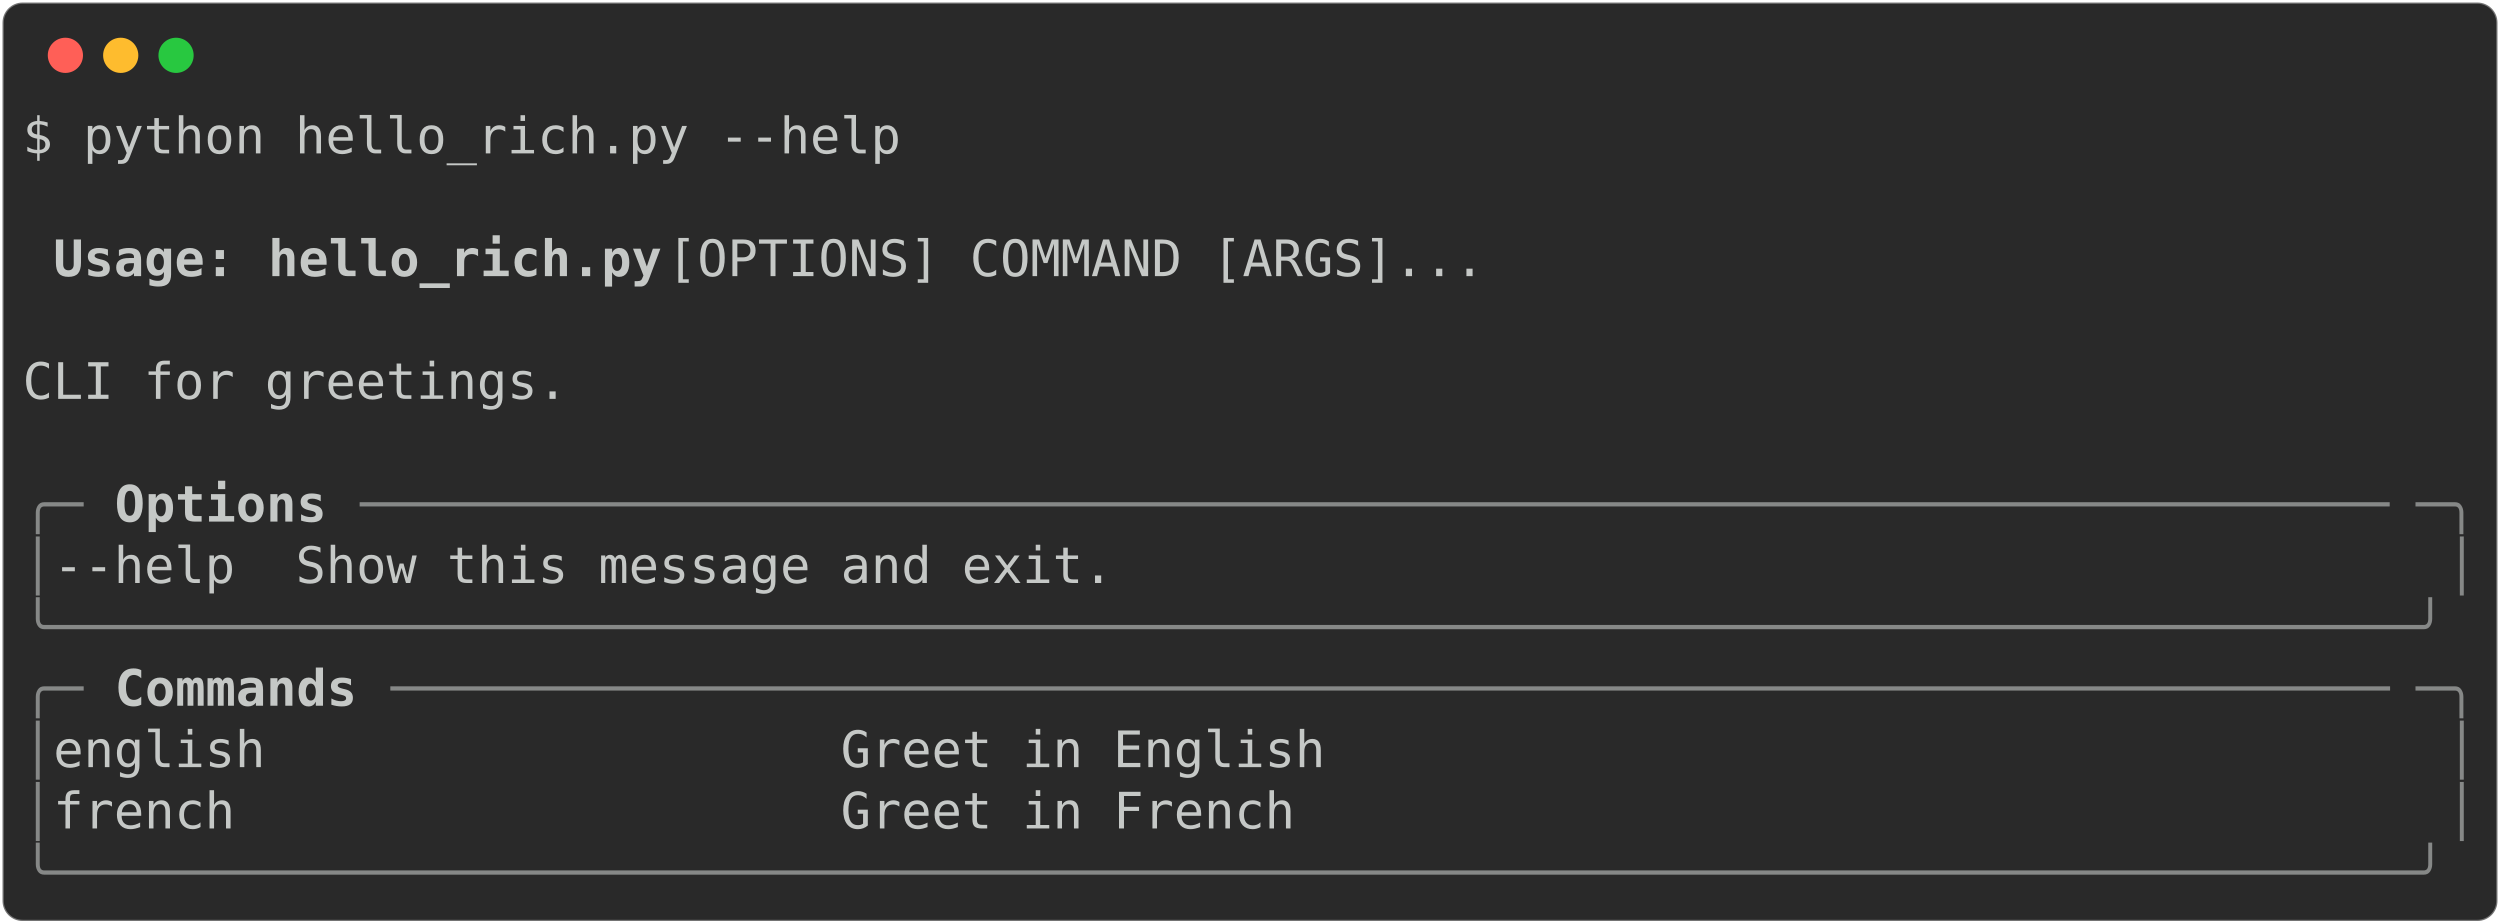
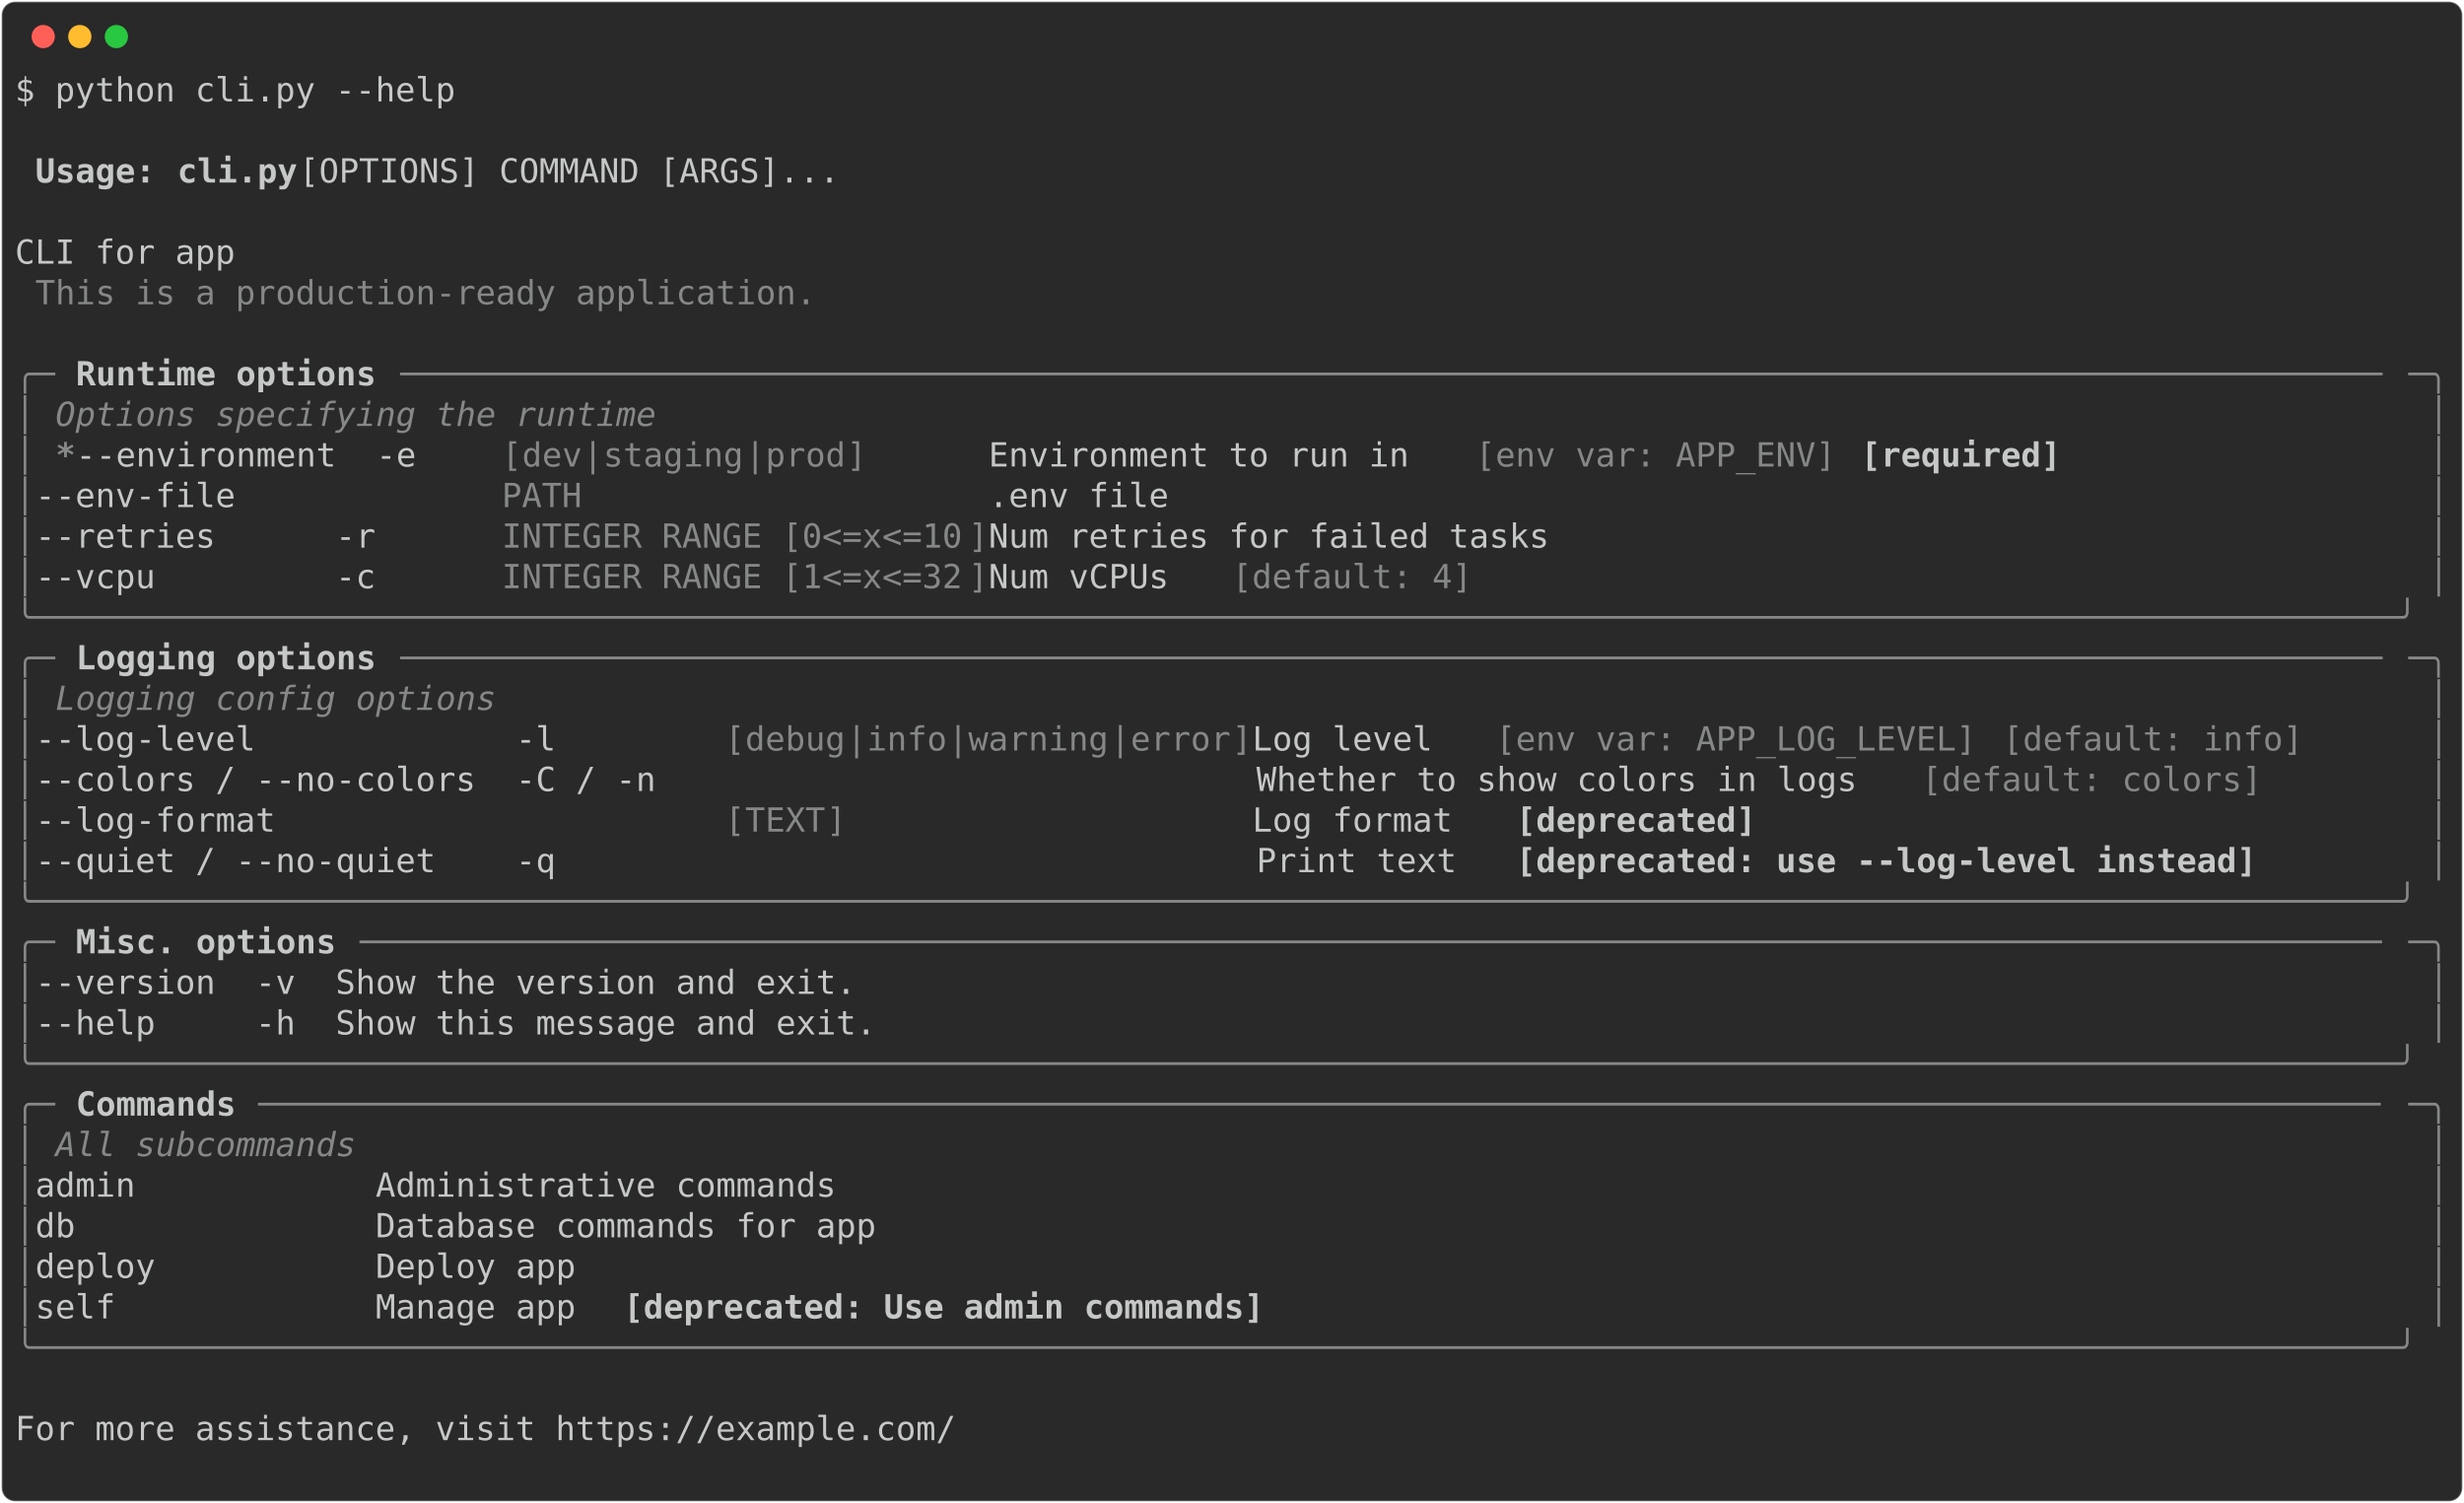
- <svg xmlns="http://www.w3.org/2000/svg" class="rich-terminal" viewBox="0 0 994 367.2">
+ <svg xmlns="http://www.w3.org/2000/svg" class="rich-terminal" viewBox="0 0 1482 904.0">
  <style>

    @font-face {
        font-family: "Fira Code";
        src: local("FiraCode-Regular"),
                url("https://cdnjs.cloudflare.com/ajax/libs/firacode/6.2.0/woff2/FiraCode-Regular.woff2") format("woff2"),
                url("https://cdnjs.cloudflare.com/ajax/libs/firacode/6.2.0/woff/FiraCode-Regular.woff") format("woff");
        font-style: normal;
        font-weight: 400;
    }
    @font-face {
        font-family: "Fira Code";
        src: local("FiraCode-Bold"),
                url("https://cdnjs.cloudflare.com/ajax/libs/firacode/6.2.0/woff2/FiraCode-Bold.woff2") format("woff2"),
                url("https://cdnjs.cloudflare.com/ajax/libs/firacode/6.2.0/woff/FiraCode-Bold.woff") format("woff");
        font-style: bold;
        font-weight: 700;
    }

-     .terminal-2628658115-matrix {
+     .terminal-3369347481-matrix {
        font-family: Fira Code, monospace;
        font-size: 20px;
        line-height: 24.4px;
        font-variant-east-asian: full-width;
    }

-     .terminal-2628658115-title {
+     .terminal-3369347481-title {
        font-size: 18px;
        font-weight: bold;
        font-family: arial;
    }

-     .terminal-2628658115-r1 { fill: #c5c8c6 }
- .terminal-2628658115-r2 { fill: #c5c8c6;font-weight: bold }
- .terminal-2628658115-r3 { fill: #868887 }
+     .terminal-3369347481-r1 { fill: #c5c8c6 }
+ .terminal-3369347481-r2 { fill: #c5c8c6;font-weight: bold }
+ .terminal-3369347481-r3 { fill: #868887 }
+ .terminal-3369347481-r4 { fill: #868887;font-style: italic; }
+ .terminal-3369347481-r5 { fill: #868887;font-weight: bold }
    </style>
  <defs>
-     <clipPath id="terminal-2628658115-clip-terminal">
-       <rect x="0" y="0" width="975.0" height="316.2" />
-     </clipPath>
-     <clipPath id="terminal-2628658115-line-0">
-       <rect x="0" y="1.5" width="976" height="24.65" />
-     </clipPath>
-     <clipPath id="terminal-2628658115-line-1">
-       <rect x="0" y="25.9" width="976" height="24.65" />
-     </clipPath>
-     <clipPath id="terminal-2628658115-line-2">
-       <rect x="0" y="50.3" width="976" height="24.65" />
-     </clipPath>
-     <clipPath id="terminal-2628658115-line-3">
-       <rect x="0" y="74.7" width="976" height="24.65" />
-     </clipPath>
-     <clipPath id="terminal-2628658115-line-4">
-       <rect x="0" y="99.1" width="976" height="24.65" />
-     </clipPath>
-     <clipPath id="terminal-2628658115-line-5">
-       <rect x="0" y="123.5" width="976" height="24.65" />
-     </clipPath>
-     <clipPath id="terminal-2628658115-line-6">
-       <rect x="0" y="147.9" width="976" height="24.65" />
-     </clipPath>
-     <clipPath id="terminal-2628658115-line-7">
-       <rect x="0" y="172.3" width="976" height="24.65" />
-     </clipPath>
-     <clipPath id="terminal-2628658115-line-8">
-       <rect x="0" y="196.7" width="976" height="24.65" />
-     </clipPath>
-     <clipPath id="terminal-2628658115-line-9">
-       <rect x="0" y="221.1" width="976" height="24.65" />
-     </clipPath>
-     <clipPath id="terminal-2628658115-line-10">
-       <rect x="0" y="245.5" width="976" height="24.65" />
-     </clipPath>
-     <clipPath id="terminal-2628658115-line-11">
-       <rect x="0" y="269.9" width="976" height="24.65" />
+     <clipPath id="terminal-3369347481-clip-terminal">
+       <rect x="0" y="0" width="1463.0" height="853.0" />
+     </clipPath>
+     <clipPath id="terminal-3369347481-line-0">
+       <rect x="0" y="1.5" width="1464" height="24.65" />
+     </clipPath>
+     <clipPath id="terminal-3369347481-line-1">
+       <rect x="0" y="25.9" width="1464" height="24.65" />
+     </clipPath>
+     <clipPath id="terminal-3369347481-line-2">
+       <rect x="0" y="50.3" width="1464" height="24.65" />
+     </clipPath>
+     <clipPath id="terminal-3369347481-line-3">
+       <rect x="0" y="74.7" width="1464" height="24.65" />
+     </clipPath>
+     <clipPath id="terminal-3369347481-line-4">
+       <rect x="0" y="99.1" width="1464" height="24.65" />
+     </clipPath>
+     <clipPath id="terminal-3369347481-line-5">
+       <rect x="0" y="123.5" width="1464" height="24.65" />
+     </clipPath>
+     <clipPath id="terminal-3369347481-line-6">
+       <rect x="0" y="147.9" width="1464" height="24.65" />
+     </clipPath>
+     <clipPath id="terminal-3369347481-line-7">
+       <rect x="0" y="172.3" width="1464" height="24.65" />
+     </clipPath>
+     <clipPath id="terminal-3369347481-line-8">
+       <rect x="0" y="196.7" width="1464" height="24.65" />
+     </clipPath>
+     <clipPath id="terminal-3369347481-line-9">
+       <rect x="0" y="221.1" width="1464" height="24.65" />
+     </clipPath>
+     <clipPath id="terminal-3369347481-line-10">
+       <rect x="0" y="245.5" width="1464" height="24.65" />
+     </clipPath>
+     <clipPath id="terminal-3369347481-line-11">
+       <rect x="0" y="269.9" width="1464" height="24.65" />
+     </clipPath>
+     <clipPath id="terminal-3369347481-line-12">
+       <rect x="0" y="294.3" width="1464" height="24.65" />
+     </clipPath>
+     <clipPath id="terminal-3369347481-line-13">
+       <rect x="0" y="318.7" width="1464" height="24.65" />
+     </clipPath>
+     <clipPath id="terminal-3369347481-line-14">
+       <rect x="0" y="343.1" width="1464" height="24.65" />
+     </clipPath>
+     <clipPath id="terminal-3369347481-line-15">
+       <rect x="0" y="367.5" width="1464" height="24.65" />
+     </clipPath>
+     <clipPath id="terminal-3369347481-line-16">
+       <rect x="0" y="391.9" width="1464" height="24.65" />
+     </clipPath>
+     <clipPath id="terminal-3369347481-line-17">
+       <rect x="0" y="416.3" width="1464" height="24.65" />
+     </clipPath>
+     <clipPath id="terminal-3369347481-line-18">
+       <rect x="0" y="440.7" width="1464" height="24.65" />
+     </clipPath>
+     <clipPath id="terminal-3369347481-line-19">
+       <rect x="0" y="465.1" width="1464" height="24.65" />
+     </clipPath>
+     <clipPath id="terminal-3369347481-line-20">
+       <rect x="0" y="489.5" width="1464" height="24.65" />
+     </clipPath>
+     <clipPath id="terminal-3369347481-line-21">
+       <rect x="0" y="513.9" width="1464" height="24.65" />
+     </clipPath>
+     <clipPath id="terminal-3369347481-line-22">
+       <rect x="0" y="538.3" width="1464" height="24.65" />
+     </clipPath>
+     <clipPath id="terminal-3369347481-line-23">
+       <rect x="0" y="562.7" width="1464" height="24.65" />
+     </clipPath>
+     <clipPath id="terminal-3369347481-line-24">
+       <rect x="0" y="587.1" width="1464" height="24.65" />
+     </clipPath>
+     <clipPath id="terminal-3369347481-line-25">
+       <rect x="0" y="611.5" width="1464" height="24.65" />
+     </clipPath>
+     <clipPath id="terminal-3369347481-line-26">
+       <rect x="0" y="635.9" width="1464" height="24.65" />
+     </clipPath>
+     <clipPath id="terminal-3369347481-line-27">
+       <rect x="0" y="660.3" width="1464" height="24.65" />
+     </clipPath>
+     <clipPath id="terminal-3369347481-line-28">
+       <rect x="0" y="684.7" width="1464" height="24.65" />
+     </clipPath>
+     <clipPath id="terminal-3369347481-line-29">
+       <rect x="0" y="709.1" width="1464" height="24.65" />
+     </clipPath>
+     <clipPath id="terminal-3369347481-line-30">
+       <rect x="0" y="733.5" width="1464" height="24.65" />
+     </clipPath>
+     <clipPath id="terminal-3369347481-line-31">
+       <rect x="0" y="757.9" width="1464" height="24.65" />
+     </clipPath>
+     <clipPath id="terminal-3369347481-line-32">
+       <rect x="0" y="782.3" width="1464" height="24.65" />
+     </clipPath>
+     <clipPath id="terminal-3369347481-line-33">
+       <rect x="0" y="806.7" width="1464" height="24.65" />
    </clipPath>
  </defs>
-   <rect fill="#292929" stroke="rgba(255,255,255,0.35)" stroke-width="1" x="1" y="1" width="992" height="365.2" rx="8" />
+   <rect fill="#292929" stroke="rgba(255,255,255,0.35)" stroke-width="1" x="1" y="1" width="1480" height="902" rx="8" />
  <g transform="translate(26,22)">
    <circle cx="0" cy="0" r="7" fill="#ff5f57" />
    <circle cx="22" cy="0" r="7" fill="#febc2e" />
    <circle cx="44" cy="0" r="7" fill="#28c840" />
  </g>
-   <g transform="translate(9, 41)" clip-path="url(#terminal-2628658115-clip-terminal)">
-     <g class="terminal-2628658115-matrix">
-       <text class="terminal-2628658115-r1" x="0" y="20" textLength="353.8" clip-path="url(#terminal-2628658115-line-0)">$ python hello_rich.py --help</text>
-       <text class="terminal-2628658115-r1" x="976" y="20" textLength="12.2" clip-path="url(#terminal-2628658115-line-0)">
- </text>
-       <text class="terminal-2628658115-r1" x="976" y="44.4" textLength="12.2" clip-path="url(#terminal-2628658115-line-1)">
- </text>
-       <text class="terminal-2628658115-r2" x="12.2" y="68.8" textLength="73.2" clip-path="url(#terminal-2628658115-line-2)">Usage:</text>
-       <text class="terminal-2628658115-r2" x="97.6" y="68.8" textLength="158.6" clip-path="url(#terminal-2628658115-line-2)">hello_rich.py</text>
-       <text class="terminal-2628658115-r1" x="256.2" y="68.8" textLength="719.8" clip-path="url(#terminal-2628658115-line-2)"> [OPTIONS] COMMAND [ARGS]...                               </text>
-       <text class="terminal-2628658115-r1" x="976" y="68.8" textLength="12.2" clip-path="url(#terminal-2628658115-line-2)">
- </text>
-       <text class="terminal-2628658115-r1" x="976" y="93.2" textLength="12.2" clip-path="url(#terminal-2628658115-line-3)">
- </text>
-       <text class="terminal-2628658115-r1" x="0" y="117.6" textLength="976" clip-path="url(#terminal-2628658115-line-4)"> CLI for greetings.                                                             </text>
-       <text class="terminal-2628658115-r1" x="976" y="117.6" textLength="12.2" clip-path="url(#terminal-2628658115-line-4)">
- </text>
-       <text class="terminal-2628658115-r1" x="976" y="142" textLength="12.2" clip-path="url(#terminal-2628658115-line-5)">
- </text>
-       <text class="terminal-2628658115-r3" x="0" y="166.4" textLength="24.4" clip-path="url(#terminal-2628658115-line-6)">╭─</text>
-       <text class="terminal-2628658115-r2" x="36.6" y="166.4" textLength="85.4" clip-path="url(#terminal-2628658115-line-6)">Options</text>
-       <text class="terminal-2628658115-r3" x="134.2" y="166.4" textLength="817.4" clip-path="url(#terminal-2628658115-line-6)">───────────────────────────────────────────────────────────────────</text>
-       <text class="terminal-2628658115-r3" x="951.6" y="166.4" textLength="24.4" clip-path="url(#terminal-2628658115-line-6)">─╮</text>
-       <text class="terminal-2628658115-r1" x="976" y="166.4" textLength="12.2" clip-path="url(#terminal-2628658115-line-6)">
- </text>
-       <text class="terminal-2628658115-r3" x="0" y="190.8" textLength="12.2" clip-path="url(#terminal-2628658115-line-7)">│</text>
-       <text class="terminal-2628658115-r1" x="12.2" y="190.8" textLength="951.6" clip-path="url(#terminal-2628658115-line-7)"> --help  Show this message and exit.                                          </text>
-       <text class="terminal-2628658115-r3" x="963.8" y="190.8" textLength="12.2" clip-path="url(#terminal-2628658115-line-7)">│</text>
-       <text class="terminal-2628658115-r1" x="976" y="190.8" textLength="12.2" clip-path="url(#terminal-2628658115-line-7)">
- </text>
-       <text class="terminal-2628658115-r3" x="0" y="215.2" textLength="976" clip-path="url(#terminal-2628658115-line-8)">╰──────────────────────────────────────────────────────────────────────────────╯</text>
-       <text class="terminal-2628658115-r1" x="976" y="215.2" textLength="12.2" clip-path="url(#terminal-2628658115-line-8)">
- </text>
-       <text class="terminal-2628658115-r3" x="0" y="239.6" textLength="24.4" clip-path="url(#terminal-2628658115-line-9)">╭─</text>
-       <text class="terminal-2628658115-r2" x="36.6" y="239.6" textLength="97.6" clip-path="url(#terminal-2628658115-line-9)">Commands</text>
-       <text class="terminal-2628658115-r3" x="146.4" y="239.6" textLength="805.2" clip-path="url(#terminal-2628658115-line-9)">──────────────────────────────────────────────────────────────────</text>
-       <text class="terminal-2628658115-r3" x="951.6" y="239.6" textLength="24.4" clip-path="url(#terminal-2628658115-line-9)">─╮</text>
-       <text class="terminal-2628658115-r1" x="976" y="239.6" textLength="12.2" clip-path="url(#terminal-2628658115-line-9)">
- </text>
-       <text class="terminal-2628658115-r3" x="0" y="264" textLength="12.2" clip-path="url(#terminal-2628658115-line-10)">│</text>
-       <text class="terminal-2628658115-r1" x="12.2" y="264" textLength="951.6" clip-path="url(#terminal-2628658115-line-10)"> english                   Greet in English                                   </text>
-       <text class="terminal-2628658115-r3" x="963.8" y="264" textLength="12.2" clip-path="url(#terminal-2628658115-line-10)">│</text>
-       <text class="terminal-2628658115-r1" x="976" y="264" textLength="12.2" clip-path="url(#terminal-2628658115-line-10)">
- </text>
-       <text class="terminal-2628658115-r3" x="0" y="288.4" textLength="12.2" clip-path="url(#terminal-2628658115-line-11)">│</text>
-       <text class="terminal-2628658115-r1" x="12.2" y="288.4" textLength="951.6" clip-path="url(#terminal-2628658115-line-11)"> french                    Greet in French                                    </text>
-       <text class="terminal-2628658115-r3" x="963.8" y="288.4" textLength="12.2" clip-path="url(#terminal-2628658115-line-11)">│</text>
-       <text class="terminal-2628658115-r1" x="976" y="288.4" textLength="12.2" clip-path="url(#terminal-2628658115-line-11)">
- </text>
-       <text class="terminal-2628658115-r3" x="0" y="312.8" textLength="976" clip-path="url(#terminal-2628658115-line-12)">╰──────────────────────────────────────────────────────────────────────────────╯</text>
-       <text class="terminal-2628658115-r1" x="976" y="312.8" textLength="12.2" clip-path="url(#terminal-2628658115-line-12)">
+   <g transform="translate(9, 41)" clip-path="url(#terminal-3369347481-clip-terminal)">
+     <g class="terminal-3369347481-matrix">
+       <text class="terminal-3369347481-r1" x="0" y="20" textLength="268.4" clip-path="url(#terminal-3369347481-line-0)">$ python cli.py --help</text>
+       <text class="terminal-3369347481-r1" x="1464" y="20" textLength="12.2" clip-path="url(#terminal-3369347481-line-0)">
+ </text>
+       <text class="terminal-3369347481-r1" x="1464" y="44.4" textLength="12.2" clip-path="url(#terminal-3369347481-line-1)">
+ </text>
+       <text class="terminal-3369347481-r2" x="12.2" y="68.8" textLength="73.2" clip-path="url(#terminal-3369347481-line-2)">Usage:</text>
+       <text class="terminal-3369347481-r2" x="97.6" y="68.8" textLength="73.2" clip-path="url(#terminal-3369347481-line-2)">cli.py</text>
+       <text class="terminal-3369347481-r1" x="170.8" y="68.8" textLength="1293.2" clip-path="url(#terminal-3369347481-line-2)"> [OPTIONS] COMMAND [ARGS]...                                                                              </text>
+       <text class="terminal-3369347481-r1" x="1464" y="68.8" textLength="12.2" clip-path="url(#terminal-3369347481-line-2)">
+ </text>
+       <text class="terminal-3369347481-r1" x="1464" y="93.2" textLength="12.2" clip-path="url(#terminal-3369347481-line-3)">
+ </text>
+       <text class="terminal-3369347481-r1" x="0" y="117.6" textLength="1464" clip-path="url(#terminal-3369347481-line-4)"> CLI for app                                                                                                            </text>
+       <text class="terminal-3369347481-r1" x="1464" y="117.6" textLength="12.2" clip-path="url(#terminal-3369347481-line-4)">
+ </text>
+       <text class="terminal-3369347481-r3" x="12.2" y="142" textLength="475.8" clip-path="url(#terminal-3369347481-line-5)">This is a production-ready application.</text>
+       <text class="terminal-3369347481-r1" x="1464" y="142" textLength="12.2" clip-path="url(#terminal-3369347481-line-5)">
+ </text>
+       <text class="terminal-3369347481-r1" x="1464" y="166.4" textLength="12.2" clip-path="url(#terminal-3369347481-line-6)">
+ </text>
+       <text class="terminal-3369347481-r3" x="0" y="190.8" textLength="24.4" clip-path="url(#terminal-3369347481-line-7)">╭─</text>
+       <text class="terminal-3369347481-r2" x="36.6" y="190.8" textLength="183" clip-path="url(#terminal-3369347481-line-7)">Runtime options</text>
+       <text class="terminal-3369347481-r3" x="231.8" y="190.8" textLength="1207.8" clip-path="url(#terminal-3369347481-line-7)">───────────────────────────────────────────────────────────────────────────────────────────────────</text>
+       <text class="terminal-3369347481-r3" x="1439.6" y="190.8" textLength="24.4" clip-path="url(#terminal-3369347481-line-7)">─╮</text>
+       <text class="terminal-3369347481-r1" x="1464" y="190.8" textLength="12.2" clip-path="url(#terminal-3369347481-line-7)">
+ </text>
+       <text class="terminal-3369347481-r3" x="0" y="215.2" textLength="12.2" clip-path="url(#terminal-3369347481-line-8)">│</text>
+       <text class="terminal-3369347481-r4" x="24.4" y="215.2" textLength="366" clip-path="url(#terminal-3369347481-line-8)">Options specifying the runtime</text>
+       <text class="terminal-3369347481-r3" x="1451.8" y="215.2" textLength="12.2" clip-path="url(#terminal-3369347481-line-8)">│</text>
+       <text class="terminal-3369347481-r1" x="1464" y="215.2" textLength="12.2" clip-path="url(#terminal-3369347481-line-8)">
+ </text>
+       <text class="terminal-3369347481-r3" x="0" y="239.6" textLength="12.2" clip-path="url(#terminal-3369347481-line-9)">│</text>
+       <text class="terminal-3369347481-r5" x="24.4" y="239.6" textLength="12.2" clip-path="url(#terminal-3369347481-line-9)">*</text>
+       <text class="terminal-3369347481-r1" x="36.6" y="239.6" textLength="256.2" clip-path="url(#terminal-3369347481-line-9)">  --environment  -e  </text>
+       <text class="terminal-3369347481-r3" x="292.8" y="239.6" textLength="12.2" clip-path="url(#terminal-3369347481-line-9)">[</text>
+       <text class="terminal-3369347481-r3" x="305" y="239.6" textLength="36.6" clip-path="url(#terminal-3369347481-line-9)">dev</text>
+       <text class="terminal-3369347481-r3" x="341.6" y="239.6" textLength="12.2" clip-path="url(#terminal-3369347481-line-9)">|</text>
+       <text class="terminal-3369347481-r3" x="353.8" y="239.6" textLength="85.4" clip-path="url(#terminal-3369347481-line-9)">staging</text>
+       <text class="terminal-3369347481-r3" x="439.2" y="239.6" textLength="12.2" clip-path="url(#terminal-3369347481-line-9)">|</text>
+       <text class="terminal-3369347481-r3" x="451.4" y="239.6" textLength="48.8" clip-path="url(#terminal-3369347481-line-9)">prod</text>
+       <text class="terminal-3369347481-r3" x="500.2" y="239.6" textLength="12.2" clip-path="url(#terminal-3369347481-line-9)">]</text>
+       <text class="terminal-3369347481-r1" x="585.6" y="239.6" textLength="292.8" clip-path="url(#terminal-3369347481-line-9)">  Environment to run in </text>
+       <text class="terminal-3369347481-r3" x="878.4" y="239.6" textLength="219.6" clip-path="url(#terminal-3369347481-line-9)">[env var: APP_ENV]</text>
+       <text class="terminal-3369347481-r2" x="1110.2" y="239.6" textLength="122" clip-path="url(#terminal-3369347481-line-9)">[required]</text>
+       <text class="terminal-3369347481-r3" x="1451.8" y="239.6" textLength="12.2" clip-path="url(#terminal-3369347481-line-9)">│</text>
+       <text class="terminal-3369347481-r1" x="1464" y="239.6" textLength="12.2" clip-path="url(#terminal-3369347481-line-9)">
+ </text>
+       <text class="terminal-3369347481-r3" x="0" y="264" textLength="12.2" clip-path="url(#terminal-3369347481-line-10)">│</text>
+       <text class="terminal-3369347481-r1" x="12.2" y="264" textLength="280.6" clip-path="url(#terminal-3369347481-line-10)">    --env-file         </text>
+       <text class="terminal-3369347481-r3" x="292.8" y="264" textLength="292.8" clip-path="url(#terminal-3369347481-line-10)">PATH                    </text>
+       <text class="terminal-3369347481-r1" x="585.6" y="264" textLength="866.2" clip-path="url(#terminal-3369347481-line-10)">  .env file                                                            </text>
+       <text class="terminal-3369347481-r3" x="1451.8" y="264" textLength="12.2" clip-path="url(#terminal-3369347481-line-10)">│</text>
+       <text class="terminal-3369347481-r1" x="1464" y="264" textLength="12.2" clip-path="url(#terminal-3369347481-line-10)">
+ </text>
+       <text class="terminal-3369347481-r3" x="0" y="288.4" textLength="12.2" clip-path="url(#terminal-3369347481-line-11)">│</text>
+       <text class="terminal-3369347481-r1" x="12.2" y="288.4" textLength="280.6" clip-path="url(#terminal-3369347481-line-11)">    --retries      -r  </text>
+       <text class="terminal-3369347481-r3" x="292.8" y="288.4" textLength="280.6" clip-path="url(#terminal-3369347481-line-11)">INTEGER RANGE [0&lt;=x&lt;=10</text>
+       <text class="terminal-3369347481-r3" x="573.4" y="288.4" textLength="12.2" clip-path="url(#terminal-3369347481-line-11)">]</text>
+       <text class="terminal-3369347481-r1" x="585.6" y="288.4" textLength="866.2" clip-path="url(#terminal-3369347481-line-11)">  Num retries for failed tasks                                         </text>
+       <text class="terminal-3369347481-r3" x="1451.8" y="288.4" textLength="12.2" clip-path="url(#terminal-3369347481-line-11)">│</text>
+       <text class="terminal-3369347481-r1" x="1464" y="288.4" textLength="12.2" clip-path="url(#terminal-3369347481-line-11)">
+ </text>
+       <text class="terminal-3369347481-r3" x="0" y="312.8" textLength="12.2" clip-path="url(#terminal-3369347481-line-12)">│</text>
+       <text class="terminal-3369347481-r1" x="12.2" y="312.8" textLength="280.6" clip-path="url(#terminal-3369347481-line-12)">    --vcpu         -c  </text>
+       <text class="terminal-3369347481-r3" x="292.8" y="312.8" textLength="280.6" clip-path="url(#terminal-3369347481-line-12)">INTEGER RANGE [1&lt;=x&lt;=32</text>
+       <text class="terminal-3369347481-r3" x="573.4" y="312.8" textLength="12.2" clip-path="url(#terminal-3369347481-line-12)">]</text>
+       <text class="terminal-3369347481-r1" x="585.6" y="312.8" textLength="146.4" clip-path="url(#terminal-3369347481-line-12)">  Num vCPUs </text>
+       <text class="terminal-3369347481-r3" x="732" y="312.8" textLength="146.4" clip-path="url(#terminal-3369347481-line-12)">[default: 4]</text>
+       <text class="terminal-3369347481-r3" x="1451.8" y="312.8" textLength="12.2" clip-path="url(#terminal-3369347481-line-12)">│</text>
+       <text class="terminal-3369347481-r1" x="1464" y="312.8" textLength="12.2" clip-path="url(#terminal-3369347481-line-12)">
+ </text>
+       <text class="terminal-3369347481-r3" x="0" y="337.2" textLength="1464" clip-path="url(#terminal-3369347481-line-13)">╰──────────────────────────────────────────────────────────────────────────────────────────────────────────────────────╯</text>
+       <text class="terminal-3369347481-r1" x="1464" y="337.2" textLength="12.2" clip-path="url(#terminal-3369347481-line-13)">
+ </text>
+       <text class="terminal-3369347481-r3" x="0" y="361.6" textLength="24.4" clip-path="url(#terminal-3369347481-line-14)">╭─</text>
+       <text class="terminal-3369347481-r2" x="36.6" y="361.6" textLength="183" clip-path="url(#terminal-3369347481-line-14)">Logging options</text>
+       <text class="terminal-3369347481-r3" x="231.8" y="361.6" textLength="1207.8" clip-path="url(#terminal-3369347481-line-14)">───────────────────────────────────────────────────────────────────────────────────────────────────</text>
+       <text class="terminal-3369347481-r3" x="1439.6" y="361.6" textLength="24.4" clip-path="url(#terminal-3369347481-line-14)">─╮</text>
+       <text class="terminal-3369347481-r1" x="1464" y="361.6" textLength="12.2" clip-path="url(#terminal-3369347481-line-14)">
+ </text>
+       <text class="terminal-3369347481-r3" x="0" y="386" textLength="12.2" clip-path="url(#terminal-3369347481-line-15)">│</text>
+       <text class="terminal-3369347481-r4" x="24.4" y="386" textLength="268.4" clip-path="url(#terminal-3369347481-line-15)">Logging config options</text>
+       <text class="terminal-3369347481-r3" x="1451.8" y="386" textLength="12.2" clip-path="url(#terminal-3369347481-line-15)">│</text>
+       <text class="terminal-3369347481-r1" x="1464" y="386" textLength="12.2" clip-path="url(#terminal-3369347481-line-15)">
+ </text>
+       <text class="terminal-3369347481-r3" x="0" y="410.4" textLength="12.2" clip-path="url(#terminal-3369347481-line-16)">│</text>
+       <text class="terminal-3369347481-r1" x="12.2" y="410.4" textLength="414.8" clip-path="url(#terminal-3369347481-line-16)"> --log-level             -l       </text>
+       <text class="terminal-3369347481-r3" x="427" y="410.4" textLength="12.2" clip-path="url(#terminal-3369347481-line-16)">[</text>
+       <text class="terminal-3369347481-r3" x="439.2" y="410.4" textLength="61" clip-path="url(#terminal-3369347481-line-16)">debug</text>
+       <text class="terminal-3369347481-r3" x="500.2" y="410.4" textLength="12.2" clip-path="url(#terminal-3369347481-line-16)">|</text>
+       <text class="terminal-3369347481-r3" x="512.4" y="410.4" textLength="48.8" clip-path="url(#terminal-3369347481-line-16)">info</text>
+       <text class="terminal-3369347481-r3" x="561.2" y="410.4" textLength="12.2" clip-path="url(#terminal-3369347481-line-16)">|</text>
+       <text class="terminal-3369347481-r3" x="573.4" y="410.4" textLength="85.4" clip-path="url(#terminal-3369347481-line-16)">warning</text>
+       <text class="terminal-3369347481-r3" x="658.8" y="410.4" textLength="12.2" clip-path="url(#terminal-3369347481-line-16)">|</text>
+       <text class="terminal-3369347481-r3" x="671" y="410.4" textLength="61" clip-path="url(#terminal-3369347481-line-16)">error</text>
+       <text class="terminal-3369347481-r3" x="732" y="410.4" textLength="12.2" clip-path="url(#terminal-3369347481-line-16)">]</text>
+       <text class="terminal-3369347481-r1" x="744.2" y="410.4" textLength="146.4" clip-path="url(#terminal-3369347481-line-16)">  Log level </text>
+       <text class="terminal-3369347481-r3" x="890.6" y="410.4" textLength="292.8" clip-path="url(#terminal-3369347481-line-16)">[env var: APP_LOG_LEVEL]</text>
+       <text class="terminal-3369347481-r3" x="1195.6" y="410.4" textLength="183" clip-path="url(#terminal-3369347481-line-16)">[default: info]</text>
+       <text class="terminal-3369347481-r3" x="1451.8" y="410.4" textLength="12.2" clip-path="url(#terminal-3369347481-line-16)">│</text>
+       <text class="terminal-3369347481-r1" x="1464" y="410.4" textLength="12.2" clip-path="url(#terminal-3369347481-line-16)">
+ </text>
+       <text class="terminal-3369347481-r3" x="0" y="434.8" textLength="12.2" clip-path="url(#terminal-3369347481-line-17)">│</text>
+       <text class="terminal-3369347481-r1" x="12.2" y="434.8" textLength="1134.6" clip-path="url(#terminal-3369347481-line-17)"> --colors / --no-colors  -C / -n                              Whether to show colors in logs </text>
+       <text class="terminal-3369347481-r3" x="1146.8" y="434.8" textLength="207.4" clip-path="url(#terminal-3369347481-line-17)">[default: colors]</text>
+       <text class="terminal-3369347481-r3" x="1451.8" y="434.8" textLength="12.2" clip-path="url(#terminal-3369347481-line-17)">│</text>
+       <text class="terminal-3369347481-r1" x="1464" y="434.8" textLength="12.2" clip-path="url(#terminal-3369347481-line-17)">
+ </text>
+       <text class="terminal-3369347481-r3" x="0" y="459.2" textLength="12.2" clip-path="url(#terminal-3369347481-line-18)">│</text>
+       <text class="terminal-3369347481-r1" x="12.2" y="459.2" textLength="414.8" clip-path="url(#terminal-3369347481-line-18)"> --log-format                     </text>
+       <text class="terminal-3369347481-r3" x="427" y="459.2" textLength="12.2" clip-path="url(#terminal-3369347481-line-18)">[</text>
+       <text class="terminal-3369347481-r3" x="439.2" y="459.2" textLength="48.8" clip-path="url(#terminal-3369347481-line-18)">TEXT</text>
+       <text class="terminal-3369347481-r3" x="488" y="459.2" textLength="12.2" clip-path="url(#terminal-3369347481-line-18)">]</text>
+       <text class="terminal-3369347481-r1" x="744.2" y="459.2" textLength="158.6" clip-path="url(#terminal-3369347481-line-18)">  Log format </text>
+       <text class="terminal-3369347481-r2" x="902.8" y="459.2" textLength="146.4" clip-path="url(#terminal-3369347481-line-18)">[deprecated]</text>
+       <text class="terminal-3369347481-r3" x="1451.8" y="459.2" textLength="12.2" clip-path="url(#terminal-3369347481-line-18)">│</text>
+       <text class="terminal-3369347481-r1" x="1464" y="459.2" textLength="12.2" clip-path="url(#terminal-3369347481-line-18)">
+ </text>
+       <text class="terminal-3369347481-r3" x="0" y="483.6" textLength="12.2" clip-path="url(#terminal-3369347481-line-19)">│</text>
+       <text class="terminal-3369347481-r1" x="12.2" y="483.6" textLength="890.6" clip-path="url(#terminal-3369347481-line-19)"> --quiet / --no-quiet    -q                                   Print text </text>
+       <text class="terminal-3369347481-r2" x="902.8" y="483.6" textLength="451.4" clip-path="url(#terminal-3369347481-line-19)">[deprecated: use --log-level instead]</text>
+       <text class="terminal-3369347481-r3" x="1451.8" y="483.6" textLength="12.2" clip-path="url(#terminal-3369347481-line-19)">│</text>
+       <text class="terminal-3369347481-r1" x="1464" y="483.6" textLength="12.2" clip-path="url(#terminal-3369347481-line-19)">
+ </text>
+       <text class="terminal-3369347481-r3" x="0" y="508" textLength="1464" clip-path="url(#terminal-3369347481-line-20)">╰──────────────────────────────────────────────────────────────────────────────────────────────────────────────────────╯</text>
+       <text class="terminal-3369347481-r1" x="1464" y="508" textLength="12.2" clip-path="url(#terminal-3369347481-line-20)">
+ </text>
+       <text class="terminal-3369347481-r3" x="0" y="532.4" textLength="24.4" clip-path="url(#terminal-3369347481-line-21)">╭─</text>
+       <text class="terminal-3369347481-r2" x="36.6" y="532.4" textLength="158.6" clip-path="url(#terminal-3369347481-line-21)">Misc. options</text>
+       <text class="terminal-3369347481-r3" x="207.4" y="532.4" textLength="1232.2" clip-path="url(#terminal-3369347481-line-21)">─────────────────────────────────────────────────────────────────────────────────────────────────────</text>
+       <text class="terminal-3369347481-r3" x="1439.6" y="532.4" textLength="24.4" clip-path="url(#terminal-3369347481-line-21)">─╮</text>
+       <text class="terminal-3369347481-r1" x="1464" y="532.4" textLength="12.2" clip-path="url(#terminal-3369347481-line-21)">
+ </text>
+       <text class="terminal-3369347481-r3" x="0" y="556.8" textLength="12.2" clip-path="url(#terminal-3369347481-line-22)">│</text>
+       <text class="terminal-3369347481-r1" x="12.2" y="556.8" textLength="1439.6" clip-path="url(#terminal-3369347481-line-22)"> --version  -v  Show the version and exit.                                                                            </text>
+       <text class="terminal-3369347481-r3" x="1451.8" y="556.8" textLength="12.2" clip-path="url(#terminal-3369347481-line-22)">│</text>
+       <text class="terminal-3369347481-r1" x="1464" y="556.8" textLength="12.2" clip-path="url(#terminal-3369347481-line-22)">
+ </text>
+       <text class="terminal-3369347481-r3" x="0" y="581.2" textLength="12.2" clip-path="url(#terminal-3369347481-line-23)">│</text>
+       <text class="terminal-3369347481-r1" x="12.2" y="581.2" textLength="1439.6" clip-path="url(#terminal-3369347481-line-23)"> --help     -h  Show this message and exit.                                                                           </text>
+       <text class="terminal-3369347481-r3" x="1451.8" y="581.2" textLength="12.2" clip-path="url(#terminal-3369347481-line-23)">│</text>
+       <text class="terminal-3369347481-r1" x="1464" y="581.2" textLength="12.2" clip-path="url(#terminal-3369347481-line-23)">
+ </text>
+       <text class="terminal-3369347481-r3" x="0" y="605.6" textLength="1464" clip-path="url(#terminal-3369347481-line-24)">╰──────────────────────────────────────────────────────────────────────────────────────────────────────────────────────╯</text>
+       <text class="terminal-3369347481-r1" x="1464" y="605.6" textLength="12.2" clip-path="url(#terminal-3369347481-line-24)">
+ </text>
+       <text class="terminal-3369347481-r3" x="0" y="630" textLength="24.4" clip-path="url(#terminal-3369347481-line-25)">╭─</text>
+       <text class="terminal-3369347481-r2" x="36.6" y="630" textLength="97.6" clip-path="url(#terminal-3369347481-line-25)">Commands</text>
+       <text class="terminal-3369347481-r3" x="146.4" y="630" textLength="1293.2" clip-path="url(#terminal-3369347481-line-25)">──────────────────────────────────────────────────────────────────────────────────────────────────────────</text>
+       <text class="terminal-3369347481-r3" x="1439.6" y="630" textLength="24.4" clip-path="url(#terminal-3369347481-line-25)">─╮</text>
+       <text class="terminal-3369347481-r1" x="1464" y="630" textLength="12.2" clip-path="url(#terminal-3369347481-line-25)">
+ </text>
+       <text class="terminal-3369347481-r3" x="0" y="654.4" textLength="12.2" clip-path="url(#terminal-3369347481-line-26)">│</text>
+       <text class="terminal-3369347481-r4" x="24.4" y="654.4" textLength="183" clip-path="url(#terminal-3369347481-line-26)">All subcommands</text>
+       <text class="terminal-3369347481-r3" x="1451.8" y="654.4" textLength="12.2" clip-path="url(#terminal-3369347481-line-26)">│</text>
+       <text class="terminal-3369347481-r1" x="1464" y="654.4" textLength="12.2" clip-path="url(#terminal-3369347481-line-26)">
+ </text>
+       <text class="terminal-3369347481-r3" x="0" y="678.8" textLength="12.2" clip-path="url(#terminal-3369347481-line-27)">│</text>
+       <text class="terminal-3369347481-r1" x="12.2" y="678.8" textLength="1439.6" clip-path="url(#terminal-3369347481-line-27)"> admin            Administrative commands                                                                             </text>
+       <text class="terminal-3369347481-r3" x="1451.8" y="678.8" textLength="12.2" clip-path="url(#terminal-3369347481-line-27)">│</text>
+       <text class="terminal-3369347481-r1" x="1464" y="678.8" textLength="12.2" clip-path="url(#terminal-3369347481-line-27)">
+ </text>
+       <text class="terminal-3369347481-r3" x="0" y="703.2" textLength="12.2" clip-path="url(#terminal-3369347481-line-28)">│</text>
+       <text class="terminal-3369347481-r1" x="12.2" y="703.2" textLength="1439.6" clip-path="url(#terminal-3369347481-line-28)"> db               Database commands for app                                                                           </text>
+       <text class="terminal-3369347481-r3" x="1451.8" y="703.2" textLength="12.2" clip-path="url(#terminal-3369347481-line-28)">│</text>
+       <text class="terminal-3369347481-r1" x="1464" y="703.2" textLength="12.2" clip-path="url(#terminal-3369347481-line-28)">
+ </text>
+       <text class="terminal-3369347481-r3" x="0" y="727.6" textLength="12.2" clip-path="url(#terminal-3369347481-line-29)">│</text>
+       <text class="terminal-3369347481-r1" x="12.2" y="727.6" textLength="1439.6" clip-path="url(#terminal-3369347481-line-29)"> deploy           Deploy app                                                                                          </text>
+       <text class="terminal-3369347481-r3" x="1451.8" y="727.6" textLength="12.2" clip-path="url(#terminal-3369347481-line-29)">│</text>
+       <text class="terminal-3369347481-r1" x="1464" y="727.6" textLength="12.2" clip-path="url(#terminal-3369347481-line-29)">
+ </text>
+       <text class="terminal-3369347481-r3" x="0" y="752" textLength="12.2" clip-path="url(#terminal-3369347481-line-30)">│</text>
+       <text class="terminal-3369347481-r1" x="12.2" y="752" textLength="353.8" clip-path="url(#terminal-3369347481-line-30)"> self             Manage app </text>
+       <text class="terminal-3369347481-r2" x="366" y="752" textLength="390.4" clip-path="url(#terminal-3369347481-line-30)">[deprecated: Use admin commands]</text>
+       <text class="terminal-3369347481-r3" x="1451.8" y="752" textLength="12.2" clip-path="url(#terminal-3369347481-line-30)">│</text>
+       <text class="terminal-3369347481-r1" x="1464" y="752" textLength="12.2" clip-path="url(#terminal-3369347481-line-30)">
+ </text>
+       <text class="terminal-3369347481-r3" x="0" y="776.4" textLength="1464" clip-path="url(#terminal-3369347481-line-31)">╰──────────────────────────────────────────────────────────────────────────────────────────────────────────────────────╯</text>
+       <text class="terminal-3369347481-r1" x="1464" y="776.4" textLength="12.2" clip-path="url(#terminal-3369347481-line-31)">
+ </text>
+       <text class="terminal-3369347481-r1" x="1464" y="800.8" textLength="12.2" clip-path="url(#terminal-3369347481-line-32)">
+ </text>
+       <text class="terminal-3369347481-r1" x="0" y="825.2" textLength="1464" clip-path="url(#terminal-3369347481-line-33)"> For more assistance, visit https://example.com/                                                                        </text>
+       <text class="terminal-3369347481-r1" x="1464" y="825.2" textLength="12.2" clip-path="url(#terminal-3369347481-line-33)">
+ </text>
+       <text class="terminal-3369347481-r1" x="1464" y="849.6" textLength="12.2" clip-path="url(#terminal-3369347481-line-34)">
</text>
    </g>
  </g>
</svg>
